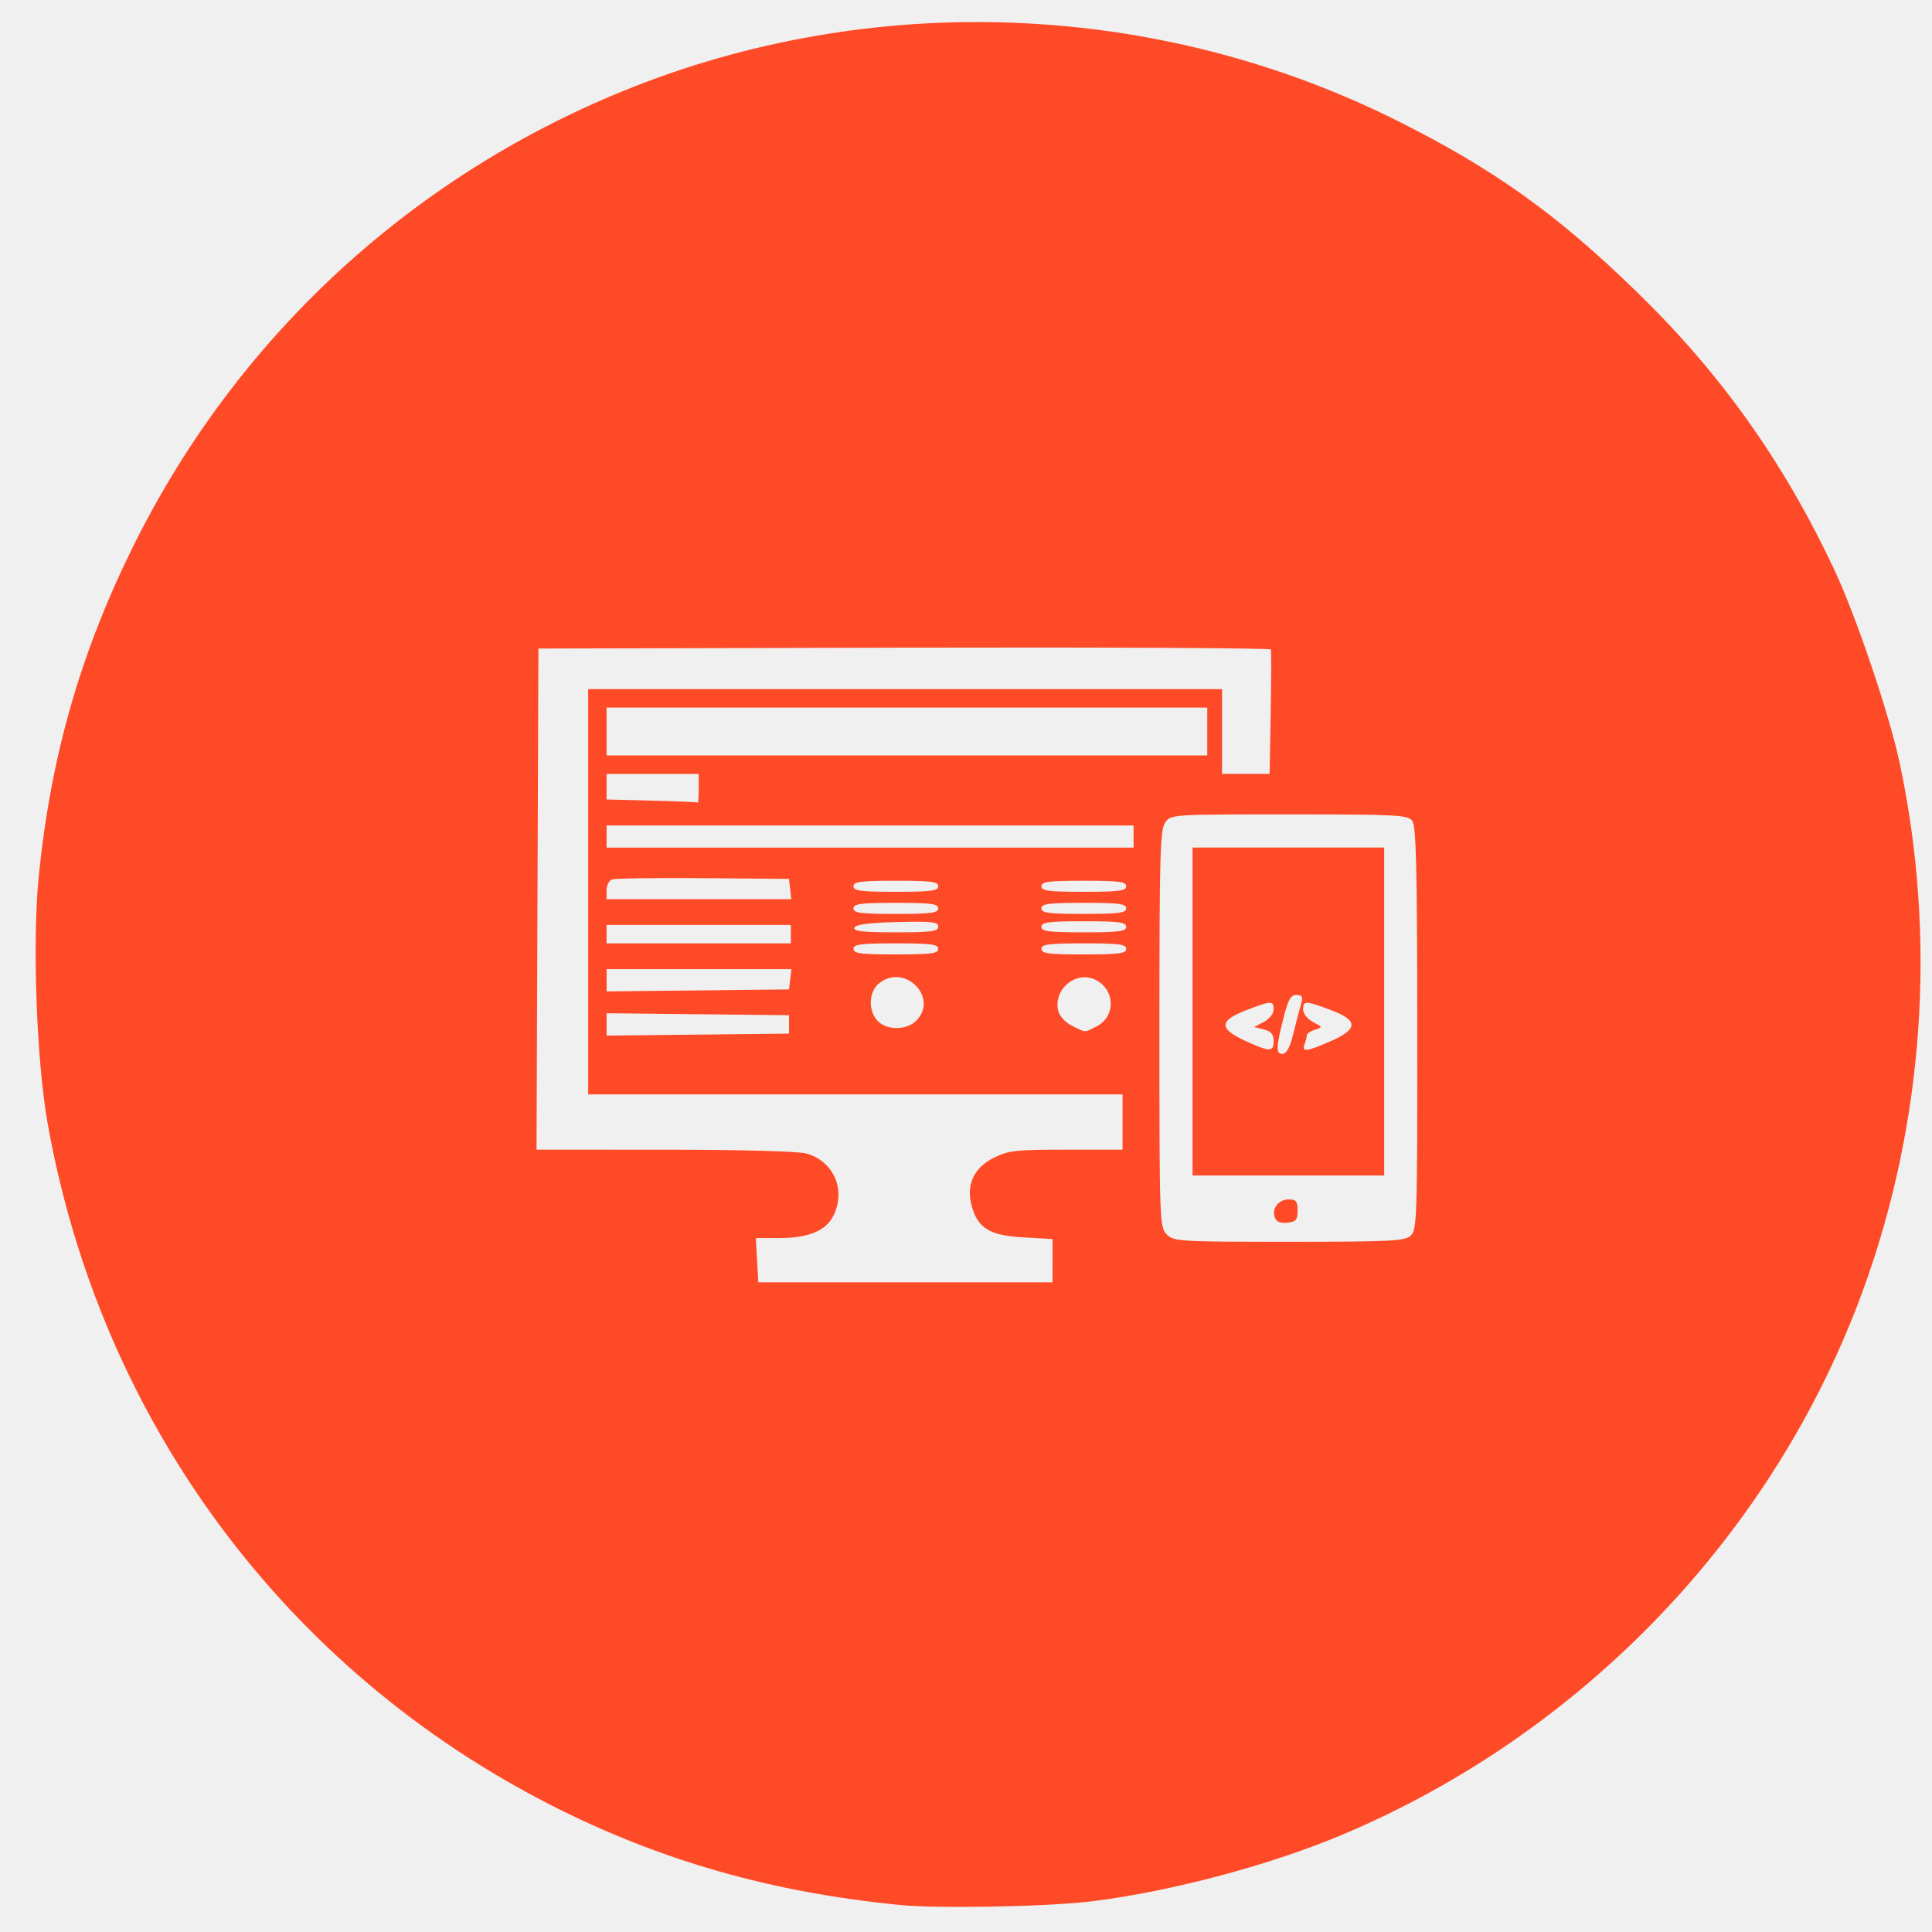
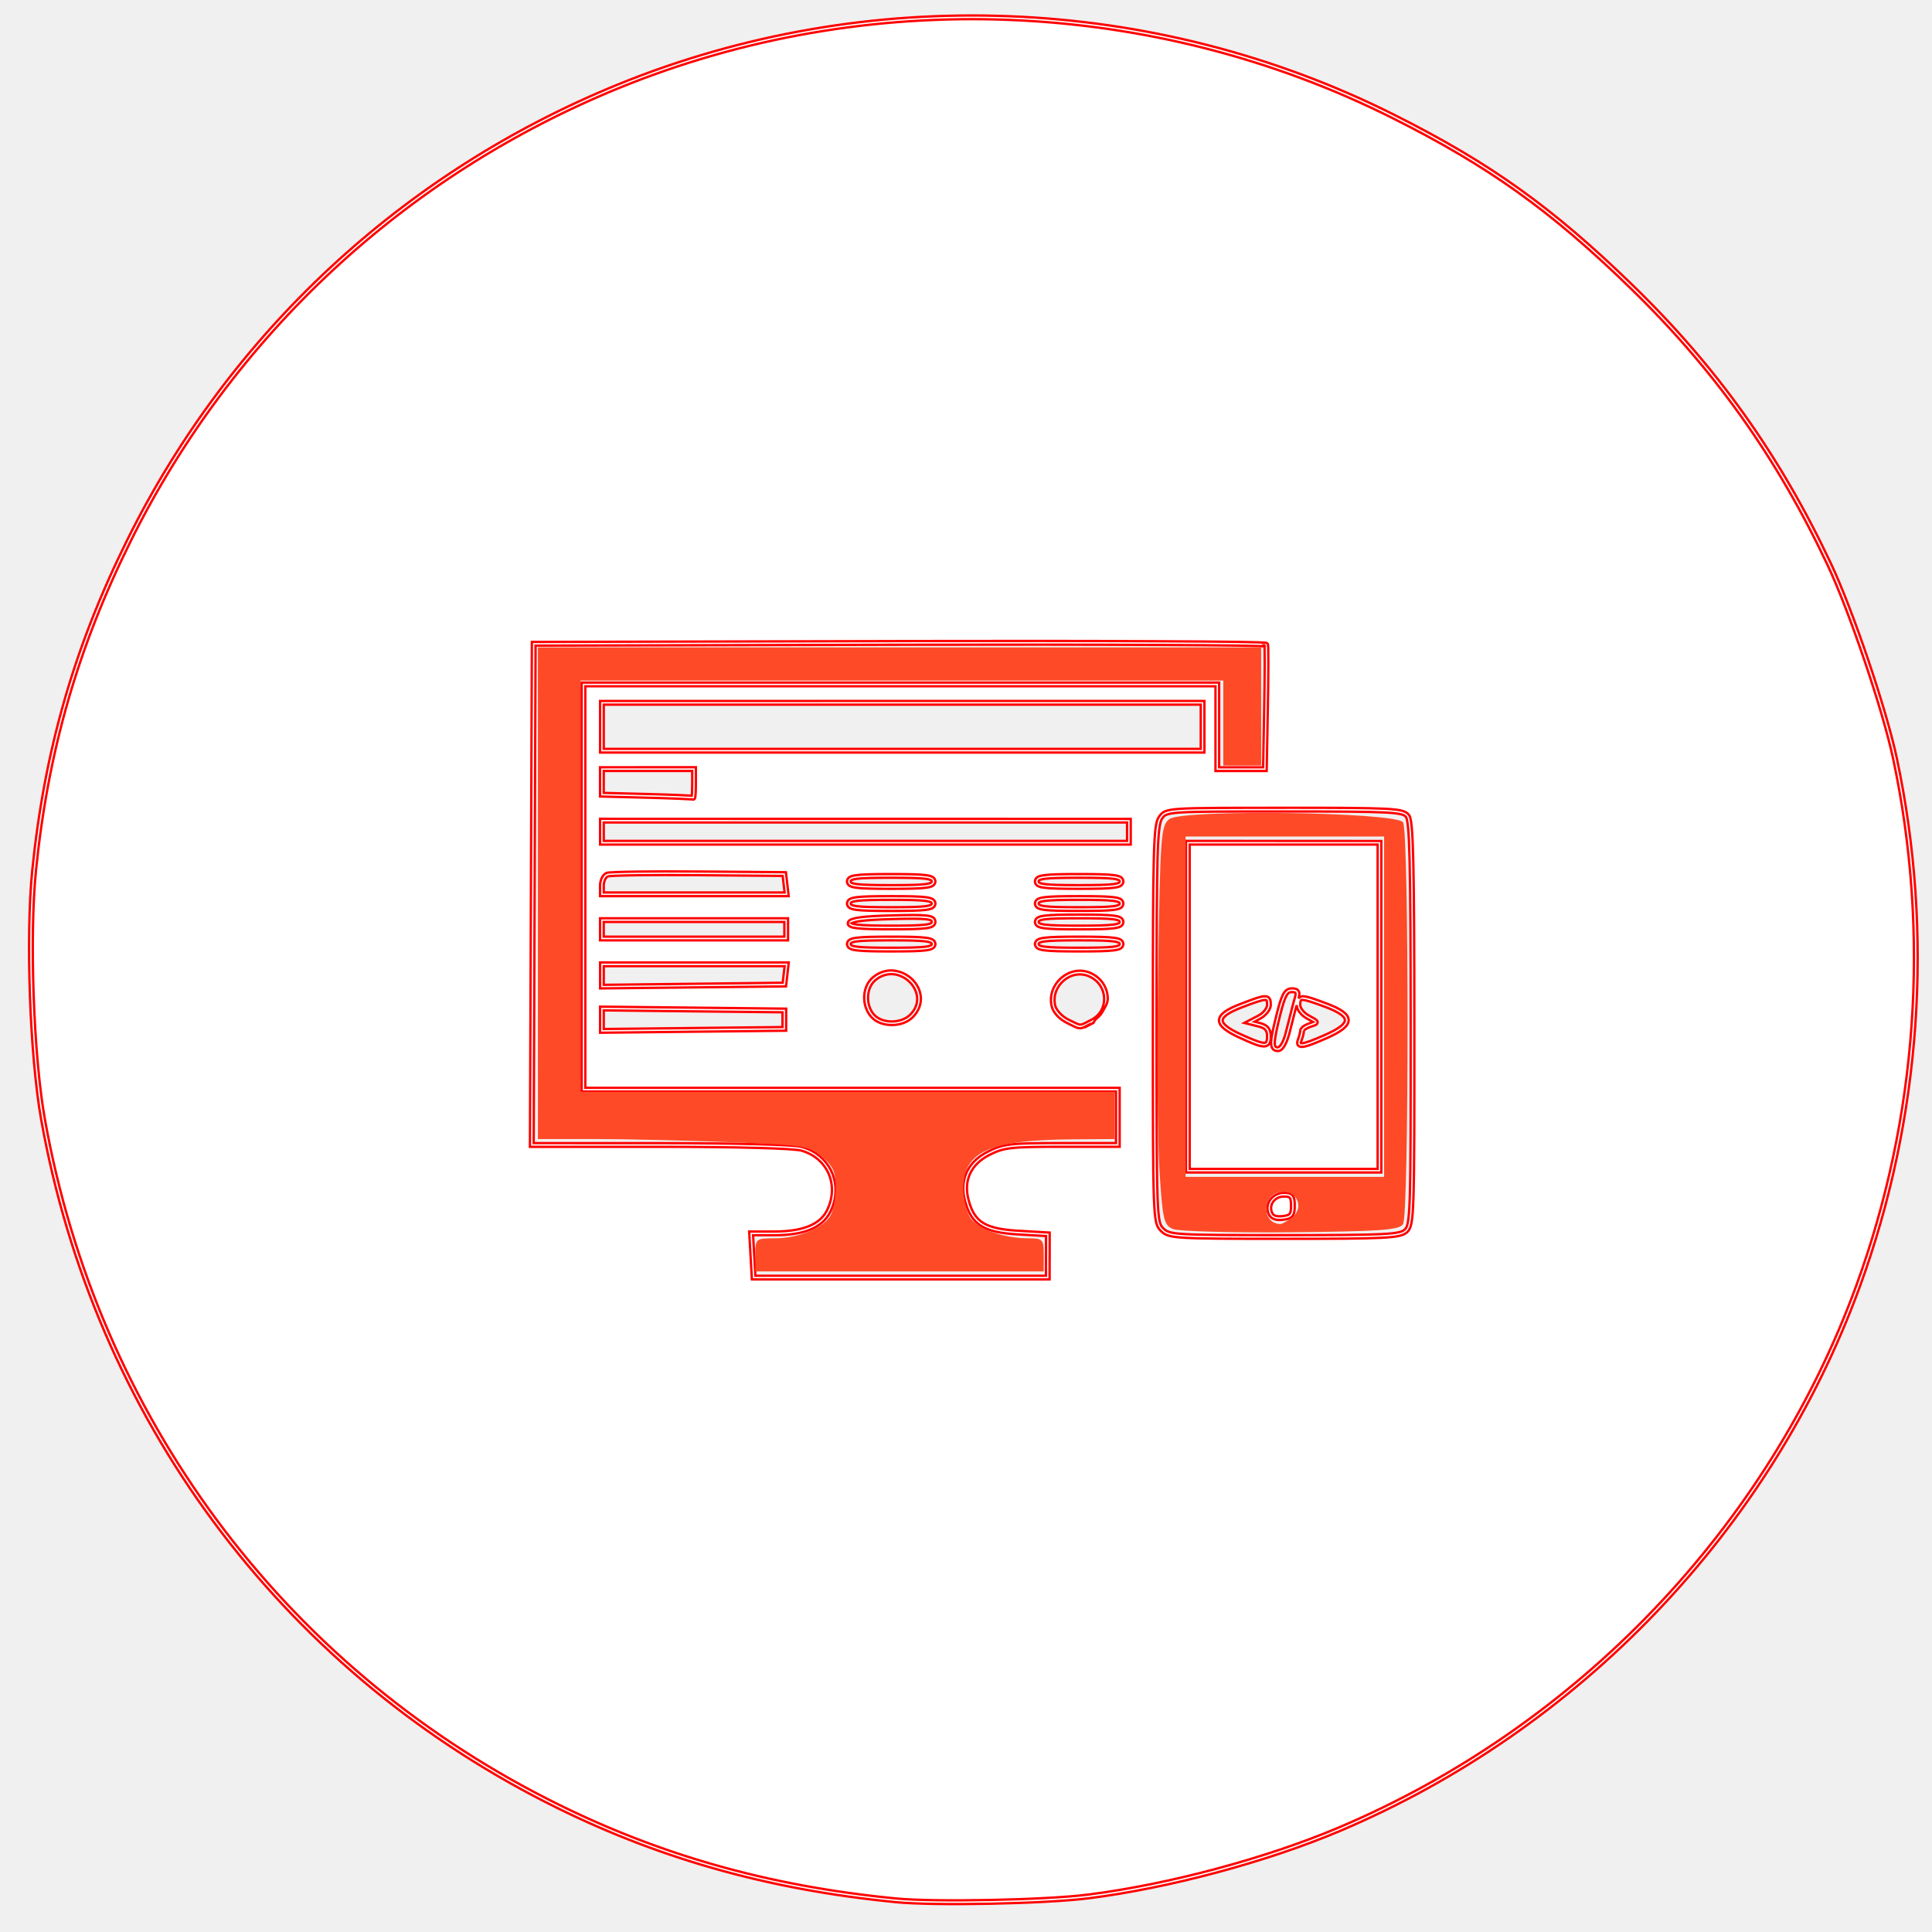
- <svg xmlns="http://www.w3.org/2000/svg" width="82" height="82" version="1.1" viewBox="0 0 82 82">
-   <path d="m38.218 80.855c-5.448-0.53-10.195-1.884-14.788-4.217-11.327-5.755-19.152-16.331-21.403-28.928-0.481-2.691-0.662-7.758-0.378-10.564 0.514-5.075 1.776-9.468 4.022-13.995 4.354-8.777 11.684-15.581 20.78-19.29 10.569-4.309 22.682-3.837 32.885 1.28 4.084 2.049 6.714 3.928 10.105 7.219 3.577 3.473 6.234 7.202 8.4 11.793 0.924 1.958 2.342 6.146 2.785 8.223 1.587 7.441 1.037 15.302-1.568 22.424-3.761 10.284-11.842 18.737-22.028 23.046-3.085 1.305-7.231 2.414-10.636 2.845-1.83 0.232-6.514 0.325-8.175 0.164zm6.455-27.348v-0.918l-1.253-0.072c-1.423-0.082-1.917-0.385-2.18-1.339-0.243-0.88 0.089-1.609 0.924-2.03 0.633-0.319 0.92-0.352 3.089-0.352h2.391v-2.346h-22.68v-17.201h26.903v3.597h2.019l0.046-2.582c0.025-1.42 0.029-2.634 7e-3 -2.697-0.021-0.063-7.025-0.098-15.563-0.078l-15.524 0.037-0.04 10.635-0.04 10.635 5.436 9.4e-4c3.225 4.7e-4 5.671 0.066 6.013 0.161 1.178 0.327 1.705 1.569 1.134 2.673-0.319 0.617-1.071 0.918-2.292 0.918l-0.983-3.2e-4 0.106 1.877h12.485v-0.918zm15.199-1.061c0.271-0.245 0.286-0.72 0.281-8.796-4e-3 -6.851-0.046-8.591-0.213-8.811-0.19-0.251-0.63-0.274-5.226-0.274-5.008 0-5.019 6.25e-4 -5.262 0.348-0.213 0.304-0.243 1.399-0.243 8.757 0 8.201 8e-3 8.417 0.313 8.722 0.299 0.299 0.521 0.313 5.188 0.313 4.317 0 4.908-0.03 5.162-0.259zm-5.762-0.768c-0.146-0.381 0.153-0.771 0.59-0.771 0.311 0 0.374 0.079 0.374 0.469 0 0.396-0.067 0.477-0.431 0.519-0.293 0.034-0.464-0.035-0.533-0.217zm-3.494-8.746v-6.959h8.133v13.917h-8.133zm4.226 1.134c0.095-0.366 0.202-0.786 0.24-0.935 0.037-0.149 0.108-0.413 0.158-0.586 0.068-0.239 0.016-0.316-0.215-0.316-0.244 0-0.355 0.2-0.558 1.01-0.313 1.244-0.317 1.492-0.025 1.492 0.138 0 0.297-0.264 0.4-0.665zm-0.785 0.12c0-0.289-0.105-0.414-0.414-0.492l-0.414-0.104 0.414-0.217c0.234-0.123 0.414-0.351 0.414-0.525 0-0.386-0.086-0.384-1.159 0.027-1.159 0.443-1.173 0.786-0.053 1.298 1.056 0.482 1.212 0.484 1.212 0.013zm2.42 6e-3c1.178-0.521 1.178-0.885-2e-3 -1.327-1.069-0.4-1.167-0.401-1.167-0.016 0 0.175 0.181 0.403 0.42 0.528 0.412 0.216 0.414 0.222 0.078 0.328-0.188 0.06-0.342 0.168-0.342 0.241 0 0.073-0.043 0.244-0.095 0.38-0.13 0.339 0.097 0.311 1.107-0.135zm-22.988-0.712v-0.391l-7.742-0.084v0.949l7.742-0.084zm13.066 0.075c0.821-0.425 0.77-1.591-0.088-1.982-0.831-0.378-1.777 0.439-1.551 1.339 0.055 0.22 0.309 0.49 0.591 0.63 0.605 0.298 0.5 0.297 1.048 0.014zm-7.67-0.232c0.979-0.978-0.492-2.463-1.573-1.588-0.44 0.356-0.475 1.14-0.071 1.586 0.376 0.415 1.23 0.416 1.644 2e-3zm-5.347-1.759 0.05-0.43h-7.841v0.944l7.742-0.084zm6.285-1.29c0-0.195-0.304-0.235-1.799-0.235-1.495 0-1.799 0.04-1.799 0.235 0 0.195 0.304 0.235 1.799 0.235 1.495 0 1.799-0.04 1.799-0.235zm7.977 0c0-0.195-0.304-0.235-1.799-0.235-1.495 0-1.799 0.04-1.799 0.235 0 0.195 0.304 0.235 1.799 0.235 1.495 0 1.799-0.04 1.799-0.235zm-14.234-0.625v-0.391h-7.821v0.782h7.821zm6.256-0.318c0-0.204-0.263-0.233-1.747-0.195-1.226 0.031-1.766 0.103-1.812 0.24-0.049 0.149 0.367 0.195 1.747 0.195 1.523 0 1.812-0.038 1.812-0.24zm7.977 0.005c0-0.195-0.304-0.235-1.799-0.235-1.495 0-1.799 0.04-1.799 0.235s0.304 0.235 1.799 0.235c1.495 0 1.799-0.04 1.799-0.235zm-7.977-0.782c0-0.195-0.304-0.235-1.799-0.235-1.495 0-1.799 0.04-1.799 0.235s0.304 0.235 1.799 0.235c1.495 0 1.799-0.04 1.799-0.235zm7.977 0c0-0.195-0.304-0.235-1.799-0.235-1.495 0-1.799 0.04-1.799 0.235s0.304 0.235 1.799 0.235c1.495 0 1.799-0.04 1.799-0.235zm-14.262-0.821-0.05-0.43-3.645-0.031c-2.005-0.017-3.747 8e-3 -3.871 0.056-0.125 0.048-0.227 0.255-0.227 0.461v0.374h7.841zm6.285-0.117c0-0.195-0.304-0.235-1.799-0.235-1.495 0-1.799 0.04-1.799 0.235s0.304 0.235 1.799 0.235c1.495 0 1.799-0.04 1.799-0.235zm7.977 0c0-0.195-0.304-0.235-1.799-0.235-1.495 0-1.799 0.04-1.799 0.235s0.304 0.235 1.799 0.235c1.495 0 1.799-0.04 1.799-0.235zm0.313-2.111v-0.469h-22.367v0.938h22.367zm-18.457-2.033v-0.625h-3.91v1.085l1.916 0.049c1.054 0.027 1.934 0.064 1.955 0.083 0.021 0.019 0.039-0.248 0.039-0.592zm21.585-2.424v-1.017h-25.495v2.033h25.495z" fill="#ff4a27" stroke-width=".156" />
+ <svg xmlns="http://www.w3.org/2000/svg" id="svg6" viewBox="0 0 82 82" version="1.1" height="82" width="82">
+   <defs id="defs10" />
+   <g transform="translate(-0.2006324,-0.2006324)" style="opacity:1;fill:#ffffff;stroke:#ff0000;stroke-width:0.1;stroke-miterlimit:4;stroke-dasharray:none" id="g14">
+     <path id="path16" d="M 38.218,80.855 C 32.77,80.325 28.023,78.971 23.43,76.638 12.103,70.883 4.278,60.307 2.027,47.71 1.546,45.019 1.365,39.952 1.649,37.146 c 0.514,-5.075 1.776,-9.468 4.022,-13.995 4.354,-8.777 11.684,-15.581 20.78,-19.29 10.569,-4.309 22.682,-3.837 32.885,1.28 4.084,2.049 6.714,3.928 10.105,7.219 3.577,3.473 6.234,7.202 8.4,11.793 0.924,1.958 2.342,6.146 2.785,8.223 1.587,7.441 1.037,15.302 -1.568,22.424 -3.761,10.284 -11.842,18.737 -22.028,23.046 -3.085,1.305 -7.231,2.414 -10.636,2.845 -1.83,0.232 -6.514,0.325 -8.175,0.164 z m 6.455,-27.348 v -0.918 l -1.253,-0.072 c -1.423,-0.082 -1.917,-0.385 -2.18,-1.339 -0.243,-0.88 0.089,-1.609 0.924,-2.03 0.633,-0.319 0.92,-0.352 3.089,-0.352 h 2.391 v -2.346 h -22.68 v -17.201 h 26.903 v 3.597 h 2.019 l 0.046,-2.582 c 0.025,-1.42 0.029,-2.634 0.007,-2.697 -0.021,-0.063 -7.025,-0.098 -15.563,-0.078 l -15.524,0.037 -0.04,10.635 -0.04,10.635 5.436,9.4e-4 c 3.225,4.7e-4 5.671,0.066 6.013,0.161 1.178,0.327 1.705,1.569 1.134,2.673 -0.319,0.617 -1.071,0.918 -2.292,0.918 l -0.983,-3.2e-4 0.106,1.877 h 12.485 v -0.918 z m 15.199,-1.061 c 0.271,-0.245 0.286,-0.72 0.281,-8.796 -0.004,-6.851 -0.046,-8.591 -0.213,-8.811 -0.19,-0.251 -0.63,-0.274 -5.226,-0.274 -5.008,0 -5.019,6.25e-4 -5.262,0.348 -0.213,0.304 -0.243,1.399 -0.243,8.757 0,8.201 0.008,8.417 0.313,8.722 0.299,0.299 0.521,0.313 5.188,0.313 4.317,0 4.908,-0.03 5.162,-0.259 z m -5.762,-0.768 c -0.146,-0.381 0.153,-0.771 0.59,-0.771 0.311,0 0.374,0.079 0.374,0.469 0,0.396 -0.067,0.477 -0.431,0.519 -0.293,0.034 -0.464,-0.035 -0.533,-0.217 z m -3.494,-8.746 v -6.959 h 8.133 v 13.917 h -8.133 z m 4.226,1.134 c 0.095,-0.366 0.202,-0.786 0.24,-0.935 0.037,-0.149 0.108,-0.413 0.158,-0.586 0.068,-0.239 0.016,-0.316 -0.215,-0.316 -0.244,0 -0.355,0.2 -0.558,1.01 -0.313,1.244 -0.317,1.492 -0.025,1.492 0.138,0 0.297,-0.264 0.4,-0.665 z m -0.785,0.12 c 0,-0.289 -0.105,-0.414 -0.414,-0.492 l -0.414,-0.104 0.414,-0.217 c 0.234,-0.123 0.414,-0.351 0.414,-0.525 0,-0.386 -0.086,-0.384 -1.159,0.027 -1.159,0.443 -1.173,0.786 -0.053,1.298 1.056,0.482 1.212,0.484 1.212,0.013 z m 2.42,0.006 c 1.178,-0.521 1.178,-0.885 -0.002,-1.327 -1.069,-0.4 -1.167,-0.401 -1.167,-0.016 0,0.175 0.181,0.403 0.42,0.528 0.412,0.216 0.414,0.222 0.078,0.328 -0.188,0.06 -0.342,0.168 -0.342,0.241 0,0.073 -0.043,0.244 -0.095,0.38 -0.13,0.339 0.097,0.311 1.107,-0.135 z m -22.988,-0.712 v -0.391 l -7.742,-0.084 V 43.954 l 7.742,-0.084 z m 13.066,0.075 c 0.821,-0.425 0.77,-1.591 -0.088,-1.982 -0.831,-0.378 -1.777,0.439 -1.551,1.339 0.055,0.22 0.309,0.49 0.591,0.63 0.605,0.298 0.5,0.297 1.048,0.014 z m -7.67,-0.232 c 0.979,-0.978 -0.492,-2.463 -1.573,-1.588 -0.44,0.356 -0.475,1.14 -0.071,1.586 0.376,0.415 1.23,0.416 1.644,0.002 z m -5.347,-1.759 0.05,-0.43 h -7.841 v 0.944 l 7.742,-0.084 z m 6.285,-1.29 c 0,-0.195 -0.304,-0.235 -1.799,-0.235 -1.495,0 -1.799,0.04 -1.799,0.235 0,0.195 0.304,0.235 1.799,0.235 1.495,0 1.799,-0.04 1.799,-0.235 z m 7.977,0 c 0,-0.195 -0.304,-0.235 -1.799,-0.235 -1.495,0 -1.799,0.04 -1.799,0.235 0,0.195 0.304,0.235 1.799,0.235 1.495,0 1.799,-0.04 1.799,-0.235 z m -14.234,-0.625 v -0.391 h -7.821 v 0.782 h 7.821 z m 6.256,-0.318 c 0,-0.204 -0.263,-0.233 -1.747,-0.195 -1.226,0.031 -1.766,0.103 -1.812,0.24 -0.049,0.149 0.367,0.195 1.747,0.195 1.523,0 1.812,-0.038 1.812,-0.24 z m 7.977,0.005 c 0,-0.195 -0.304,-0.235 -1.799,-0.235 -1.495,0 -1.799,0.04 -1.799,0.235 0,0.195 0.304,0.235 1.799,0.235 1.495,0 1.799,-0.04 1.799,-0.235 z m -7.977,-0.782 c 0,-0.195 -0.304,-0.235 -1.799,-0.235 -1.495,0 -1.799,0.04 -1.799,0.235 0,0.195 0.304,0.235 1.799,0.235 1.495,0 1.799,-0.04 1.799,-0.235 z m 7.977,0 c 0,-0.195 -0.304,-0.235 -1.799,-0.235 -1.495,0 -1.799,0.04 -1.799,0.235 0,0.195 0.304,0.235 1.799,0.235 1.495,0 1.799,-0.04 1.799,-0.235 z m -14.262,-0.821 -0.05,-0.43 -3.645,-0.031 c -2.005,-0.017 -3.747,0.008 -3.871,0.056 -0.125,0.048 -0.227,0.255 -0.227,0.461 v 0.374 h 7.841 z m 6.285,-0.117 c 0,-0.195 -0.304,-0.235 -1.799,-0.235 -1.495,0 -1.799,0.04 -1.799,0.235 0,0.195 0.304,0.235 1.799,0.235 1.495,0 1.799,-0.04 1.799,-0.235 z m 7.977,0 c 0,-0.195 -0.304,-0.235 -1.799,-0.235 -1.495,0 -1.799,0.04 -1.799,0.235 0,0.195 0.304,0.235 1.799,0.235 1.495,0 1.799,-0.04 1.799,-0.235 z m 0.313,-2.111 v -0.469 h -22.367 v 0.938 h 22.367 z m -18.457,-2.033 V 32.846 h -3.91 v 1.085 l 1.916,0.049 c 1.054,0.027 1.934,0.064 1.955,0.083 0.021,0.019 0.039,-0.248 0.039,-0.592 z m 21.585,-2.424 v -1.017 h -25.495 v 2.033 h 25.495 z" style="color:#000000;font-style:normal;font-variant:normal;font-weight:normal;font-stretch:normal;font-size:medium;line-height:normal;font-family:sans-serif;font-variant-ligatures:normal;font-variant-position:normal;font-variant-caps:normal;font-variant-numeric:normal;font-variant-alternates:normal;font-variant-east-asian:normal;font-feature-settings:normal;font-variation-settings:normal;text-indent:0;text-align:start;text-decoration:none;text-decoration-line:none;text-decoration-style:solid;text-decoration-color:#000000;letter-spacing:normal;word-spacing:normal;text-transform:none;writing-mode:lr-tb;direction:ltr;text-orientation:mixed;dominant-baseline:auto;baseline-shift:baseline;text-anchor:start;white-space:normal;shape-padding:0;shape-margin:0;inline-size:0;clip-rule:nonzero;display:inline;overflow:visible;visibility:visible;isolation:auto;mix-blend-mode:normal;color-interpolation:sRGB;color-interpolation-filters:linearRGB;solid-color:#000000;solid-opacity:1;vector-effect:none;fill:#ffffff;fill-opacity:1;fill-rule:nonzero;stroke:#ff0000;stroke-width:0.1;stroke-linecap:butt;stroke-linejoin:miter;stroke-miterlimit:4;stroke-dasharray:none;stroke-dashoffset:0;stroke-opacity:1;color-rendering:auto;image-rendering:auto;shape-rendering:auto;text-rendering:auto;enable-background:accumulate;stop-color:#000000;stop-opacity:1" />
+     <path id="path18" d="M 43.033,0.889 C 37.398,0.669 31.717,1.63 26.422,3.789 17.309,7.505 9.964,14.321 5.602,23.115 3.352,27.65 2.085,32.055 1.57,37.139 1.285,39.958 1.466,45.02 1.949,47.725 4.204,60.345 12.046,70.941 23.395,76.707 c 4.595,2.335 9.348,3.69 14.795,4.223 l 0.004,0.002 0.018,0.002 c 1.678,0.163 6.349,0.069 8.193,-0.164 3.413,-0.432 7.562,-1.543 10.656,-2.852 C 67.267,73.6 75.362,65.133 79.131,54.828 81.741,47.692 82.293,39.817 80.703,32.361 80.258,30.272 78.841,26.088 77.912,24.119 75.742,19.521 73.08,15.783 69.496,12.305 66.101,9.009 63.46,7.121 59.371,5.07 54.259,2.506 48.669,1.108 43.033,0.889 Z m -0.006,0.156 c 5.614,0.219 11.182,1.612 16.273,4.166 4.079,2.046 6.699,3.917 10.086,7.205 3.571,3.466 6.22,7.188 8.383,11.771 0.918,1.947 2.339,6.141 2.779,8.205 1.584,7.426 1.035,15.273 -1.564,22.381 C 75.231,65.036 67.166,73.475 57,77.775 c -3.077,1.301 -7.219,2.408 -10.615,2.838 -1.816,0.23 -6.511,0.324 -8.156,0.164 -3.94e-4,-3.9e-5 -0.002,3.8e-5 -0.002,0 h -0.002 C 32.785,80.248 28.049,78.898 23.465,76.568 12.159,70.824 4.35,60.269 2.104,47.695 1.625,45.017 1.444,39.948 1.727,37.154 2.239,32.087 3.498,27.705 5.74,23.186 10.086,14.426 17.402,7.636 26.48,3.934 31.754,1.783 37.414,0.826 43.027,1.045 Z M 38.377,27.41 22.775,27.447 22.734,38.16 22.693,48.875 h 5.516 c 1.612,2.35e-4 3.03,0.017 4.086,0.045 0.528,0.014 0.967,0.031 1.293,0.051 0.326,0.019 0.549,0.045 0.613,0.062 1.135,0.315 1.637,1.497 1.086,2.562 -0.15,0.291 -0.401,0.505 -0.768,0.652 -0.367,0.147 -0.851,0.223 -1.455,0.223 h -1.066 l 0.115,2.033 H 44.75 v -0.945 h 0.002 v -0.051 -0.992 L 43.424,52.438 c -0.706,-0.041 -1.173,-0.137 -1.488,-0.33 -0.315,-0.193 -0.49,-0.485 -0.619,-0.951 -0.118,-0.426 -0.096,-0.806 0.053,-1.133 0.149,-0.327 0.425,-0.602 0.83,-0.807 0.313,-0.158 0.529,-0.24 0.943,-0.287 0.415,-0.047 1.027,-0.057 2.111,-0.057 h 2.469 V 46.371 H 25.043 V 29.328 h 26.746 v 3.596 h 2.174 l 0.049,-2.658 c 0.013,-0.71 0.02,-1.37 0.021,-1.859 6.45e-4,-0.245 -0.002,-0.448 -0.004,-0.594 -0.001,-0.073 -0.002,-0.13 -0.004,-0.174 -0.001,-0.022 -0.003,-0.04 -0.004,-0.055 -0.001,-0.015 -1.36e-4,-0.021 -0.008,-0.043 -8.4e-5,-2.48e-4 -0.023,-0.035 -0.023,-0.035 -2.96e-4,-2.46e-4 -0.013,-0.01 -0.018,-0.012 -0.009,-0.004 -0.015,-0.005 -0.02,-0.006 -0.009,-0.003 -0.017,-0.005 -0.025,-0.006 -0.017,-0.002 -0.038,-0.004 -0.066,-0.006 -0.056,-0.004 -0.139,-0.008 -0.244,-0.012 -0.211,-0.007 -0.519,-0.014 -0.916,-0.02 -0.793,-0.012 -1.937,-0.02 -3.348,-0.027 -2.821,-0.014 -6.707,-0.018 -10.977,-0.008 z m 0,0.156 c 4.269,-0.01 8.154,-0.006 10.975,0.008 1.41,0.007 2.555,0.015 3.348,0.027 0.396,0.006 0.705,0.013 0.914,0.02 0.105,0.004 0.184,0.008 0.236,0.012 0.009,6.02e-4 0.012,0.001 0.02,0.002 2.33e-4,0.004 -2.25e-4,0.007 0,0.012 0.002,0.041 0.003,0.098 0.004,0.17 0.002,0.144 0.004,0.346 0.004,0.59 -0.001,0.488 -0.009,1.146 -0.021,1.855 l -0.045,2.506 H 51.945 V 29.172 H 24.887 v 17.355 h 22.68 v 2.189 h -2.312 c -1.085,0 -1.699,0.008 -2.129,0.057 -0.43,0.049 -0.676,0.143 -0.996,0.305 -0.43,0.217 -0.737,0.518 -0.902,0.881 -0.165,0.363 -0.188,0.786 -0.062,1.24 0.134,0.487 0.336,0.824 0.689,1.041 0.353,0.217 0.846,0.312 1.562,0.354 l 1.18,0.068 v 0.793 h -0.002 v 0.893 H 32.262 l -0.098,-1.721 h 0.9 c 0.617,1.77e-4 1.118,-0.075 1.512,-0.232 0.394,-0.158 0.681,-0.402 0.85,-0.729 0.591,-1.143 0.038,-2.444 -1.184,-2.783 -0.106,-0.03 -0.317,-0.049 -0.646,-0.068 -0.329,-0.02 -0.768,-0.037 -1.297,-0.051 -1.058,-0.028 -2.477,-0.045 -4.09,-0.045 l -5.357,-0.002 0.039,-10.555 0.041,-10.559 z m 15.488,0.025 h 0.002 c -0.002,-0.004 2.19e-4,0.003 0,0.002 -1.95e-4,-2.76e-4 -0.002,-0.002 -0.002,-0.002 z m -28.195,2.361 v 2.189 h 25.65 v -1.096 -1.094 z m 0.156,0.156 h 25.338 v 0.938 0.939 h -25.338 z m -0.158,2.658 v 1.24 l 1.994,0.051 c 0.527,0.014 1.01,0.03 1.363,0.045 0.177,0.007 0.321,0.015 0.422,0.021 0.05,0.003 0.091,0.005 0.117,0.008 0.013,0.001 0.022,0.003 0.027,0.004 -9.85e-4,-2.78e-4 -0.001,-9.56e-4 -0.004,-0.002 6.8e-5,3.1e-5 0.004,0.002 0.006,0.002 0.008,0.002 0.023,0.006 0.023,0.006 3.31e-4,1.6e-5 0.031,-0.006 0.031,-0.006 3.29e-4,-1.2e-4 0.021,-0.011 0.021,-0.012 3.27e-4,-2.53e-4 0.013,-0.011 0.014,-0.012 3.25e-4,-3.85e-4 0.006,-0.007 0.008,-0.01 0.004,-0.006 0.006,-0.011 0.008,-0.016 0.007,-0.018 0.009,-0.032 0.012,-0.049 0.006,-0.033 0.01,-0.076 0.014,-0.131 0.007,-0.11 0.012,-0.264 0.012,-0.438 v -0.062 -0.641 z m 0.158,0.156 h 3.754 v 0.547 c 0,0.171 -0.005,0.323 -0.012,0.428 -0.002,0.035 -0.005,0.055 -0.008,0.078 -0.028,-0.003 -0.06,-0.005 -0.104,-0.008 -0.103,-0.007 -0.248,-0.014 -0.426,-0.021 -0.355,-0.015 -0.838,-0.031 -1.365,-0.045 l -1.84,-0.047 z m 28.889,1.564 c -2.504,0 -3.758,-9.81e-4 -4.424,0.043 -0.333,0.022 -0.519,0.054 -0.648,0.109 -0.129,0.056 -0.193,0.142 -0.254,0.229 -0.131,0.187 -0.182,0.542 -0.217,1.775 -0.034,1.234 -0.041,3.346 -0.041,7.025 0,4.1 0.003,6.203 0.043,7.324 0.02,0.56 0.048,0.876 0.094,1.078 0.046,0.202 0.12,0.296 0.199,0.375 0.078,0.078 0.165,0.148 0.312,0.195 0.147,0.047 0.353,0.075 0.693,0.096 0.682,0.041 1.905,0.045 4.238,0.045 2.159,0 3.384,-0.007 4.107,-0.043 0.361,-0.018 0.597,-0.043 0.764,-0.08 0.166,-0.037 0.268,-0.089 0.342,-0.156 0.077,-0.069 0.142,-0.171 0.184,-0.385 0.041,-0.214 0.067,-0.552 0.086,-1.133 0.037,-1.162 0.039,-3.298 0.037,-7.336 -0.002,-3.426 -0.013,-5.574 -0.045,-6.895 -0.016,-0.66 -0.037,-1.113 -0.064,-1.418 -0.014,-0.152 -0.029,-0.267 -0.047,-0.354 -0.018,-0.087 -0.037,-0.145 -0.072,-0.191 -0.056,-0.074 -0.143,-0.137 -0.293,-0.178 -0.15,-0.04 -0.368,-0.065 -0.725,-0.084 -0.713,-0.037 -1.971,-0.043 -4.27,-0.043 z m 0,0.156 c 2.298,0 3.556,0.006 4.26,0.043 0.352,0.018 0.566,0.044 0.695,0.078 0.129,0.035 0.17,0.07 0.209,0.121 0.006,0.008 0.025,0.052 0.041,0.129 0.016,0.077 0.031,0.187 0.045,0.336 0.027,0.298 0.049,0.75 0.064,1.408 0.032,1.317 0.043,3.465 0.045,6.891 0.002,4.038 -1.71e-4,6.176 -0.037,7.332 -0.018,0.578 -0.046,0.911 -0.084,1.107 -0.038,0.196 -0.074,0.246 -0.133,0.299 -0.053,0.048 -0.121,0.086 -0.271,0.119 -0.15,0.033 -0.381,0.058 -0.738,0.076 -0.715,0.036 -1.941,0.043 -4.1,0.043 -2.333,0 -3.558,-0.004 -4.229,-0.045 -0.335,-0.02 -0.532,-0.05 -0.656,-0.09 -0.124,-0.04 -0.176,-0.083 -0.248,-0.154 -0.073,-0.073 -0.117,-0.12 -0.158,-0.301 -0.041,-0.181 -0.07,-0.49 -0.09,-1.047 -0.04,-1.114 -0.043,-3.22 -0.043,-7.32 0,-3.679 0.009,-5.792 0.043,-7.021 0.034,-1.229 0.105,-1.572 0.188,-1.689 0.061,-0.087 0.088,-0.132 0.186,-0.174 0.097,-0.042 0.271,-0.076 0.598,-0.098 0.653,-0.043 1.91,-0.043 4.414,-0.043 z m -29.045,0.312 v 1.094 H 48.193 V 35.504 34.957 Z m 0.156,0.156 h 22.211 v 0.391 0.391 H 25.826 Z m 24.713,0.781 v 7.037 7.037 h 8.289 V 35.895 Z m 0.156,0.156 h 7.977 V 49.812 h -7.977 v -6.881 z m -20.85,1.143 c -1.003,-0.009 -1.94,-0.006 -2.643,0.004 -0.351,0.005 -0.644,0.013 -0.857,0.021 -0.107,0.004 -0.193,0.008 -0.258,0.014 -0.065,0.005 -0.1,0.005 -0.143,0.021 -0.091,0.035 -0.155,0.116 -0.201,0.211 -0.047,0.095 -0.074,0.208 -0.074,0.324 v 0.451 h 8.006 l -0.059,-0.518 -0.059,-0.498 z m 8.18,0.109 c -0.748,0 -1.196,0.009 -1.469,0.045 -0.136,0.018 -0.229,0.04 -0.299,0.082 -0.069,0.042 -0.109,0.116 -0.109,0.186 0,0.069 0.04,0.144 0.109,0.186 0.069,0.042 0.161,0.064 0.297,0.082 0.272,0.036 0.723,0.045 1.471,0.045 0.748,0 1.198,-0.009 1.471,-0.045 0.136,-0.018 0.228,-0.04 0.297,-0.082 0.069,-0.042 0.109,-0.116 0.109,-0.186 0,-0.069 -0.04,-0.144 -0.109,-0.186 -0.069,-0.042 -0.161,-0.064 -0.297,-0.082 -0.272,-0.036 -0.723,-0.045 -1.471,-0.045 z m 7.977,0 c -0.748,0 -1.196,0.009 -1.469,0.045 -0.136,0.018 -0.229,0.04 -0.299,0.082 -0.069,0.042 -0.109,0.116 -0.109,0.186 0,0.069 0.04,0.144 0.109,0.186 0.069,0.042 0.163,0.064 0.299,0.082 0.272,0.036 0.721,0.045 1.469,0.045 0.748,0 1.198,-0.009 1.471,-0.045 0.136,-0.018 0.229,-0.04 0.299,-0.082 0.069,-0.042 0.107,-0.116 0.107,-0.186 0,-0.069 -0.038,-0.144 -0.107,-0.186 -0.069,-0.042 -0.163,-0.064 -0.299,-0.082 -0.272,-0.036 -0.723,-0.045 -1.471,-0.045 z m -16.158,0.047 3.576,0.031 0.041,0.361 0.041,0.342 H 25.826 v -0.295 c 0,-0.09 0.023,-0.184 0.059,-0.256 0.035,-0.072 0.084,-0.12 0.117,-0.133 -0.012,0.004 0.036,-0.007 0.098,-0.012 0.062,-0.005 0.148,-0.009 0.254,-0.014 0.211,-0.009 0.501,-0.016 0.852,-0.021 0.701,-0.01 1.637,-0.012 2.639,-0.004 z m 8.182,0.109 c 0.747,0 1.196,0.01 1.449,0.043 0.127,0.017 0.204,0.04 0.238,0.061 0.034,0.021 0.033,0.024 0.033,0.053 0,0.028 0.001,0.032 -0.033,0.053 -0.034,0.021 -0.112,0.044 -0.238,0.061 -0.253,0.033 -0.703,0.043 -1.449,0.043 -0.747,0 -1.196,-0.01 -1.449,-0.043 -0.127,-0.017 -0.204,-0.04 -0.238,-0.061 -0.034,-0.021 -0.033,-0.024 -0.033,-0.053 0,-0.028 -0.001,-0.032 0.033,-0.053 0.034,-0.021 0.112,-0.044 0.238,-0.061 0.253,-0.033 0.703,-0.043 1.449,-0.043 z m 7.977,0 c 0.747,0 1.198,0.01 1.451,0.043 0.127,0.017 0.204,0.04 0.238,0.061 0.034,0.021 0.031,0.024 0.031,0.053 0,0.028 0.003,0.032 -0.031,0.053 -0.034,0.021 -0.112,0.044 -0.238,0.061 -0.253,0.033 -0.705,0.043 -1.451,0.043 -0.747,0 -1.196,-0.01 -1.449,-0.043 -0.127,-0.017 -0.204,-0.04 -0.238,-0.061 -0.034,-0.021 -0.033,-0.024 -0.033,-0.053 0,-0.028 -0.001,-0.032 0.033,-0.053 0.034,-0.021 0.112,-0.044 0.238,-0.061 0.253,-0.033 0.703,-0.043 1.449,-0.043 z m -7.977,0.781 c -0.748,0 -1.198,0.009 -1.471,0.045 -0.136,0.018 -0.228,0.04 -0.297,0.082 -0.069,0.042 -0.109,0.116 -0.109,0.186 0,0.069 0.04,0.146 0.109,0.188 0.069,0.042 0.161,0.064 0.297,0.082 0.272,0.036 0.723,0.045 1.471,0.045 0.748,0 1.198,-0.009 1.471,-0.045 0.136,-0.018 0.228,-0.04 0.297,-0.082 0.069,-0.042 0.109,-0.118 0.109,-0.188 0,-0.069 -0.04,-0.144 -0.109,-0.186 -0.069,-0.042 -0.161,-0.064 -0.297,-0.082 -0.272,-0.036 -0.723,-0.045 -1.471,-0.045 z m 7.977,0 c -0.748,0 -1.196,0.009 -1.469,0.045 -0.136,0.018 -0.229,0.04 -0.299,0.082 -0.069,0.042 -0.109,0.116 -0.109,0.186 0,0.069 0.04,0.146 0.109,0.188 0.069,0.042 0.163,0.064 0.299,0.082 0.272,0.036 0.721,0.045 1.469,0.045 0.748,0 1.198,-0.009 1.471,-0.045 0.136,-0.018 0.229,-0.04 0.299,-0.082 0.069,-0.042 0.107,-0.118 0.107,-0.188 0,-0.069 -0.038,-0.144 -0.107,-0.186 -0.069,-0.042 -0.163,-0.064 -0.299,-0.082 -0.272,-0.036 -0.723,-0.045 -1.471,-0.045 z m -7.977,0.156 c 0.747,0 1.196,0.012 1.449,0.045 0.127,0.017 0.204,0.04 0.238,0.061 0.034,0.021 0.033,0.022 0.033,0.051 0,0.028 0.001,0.032 -0.033,0.053 -0.034,0.021 -0.112,0.044 -0.238,0.061 -0.253,0.033 -0.703,0.043 -1.449,0.043 -0.747,0 -1.196,-0.01 -1.449,-0.043 -0.127,-0.017 -0.204,-0.04 -0.238,-0.061 -0.034,-0.021 -0.033,-0.024 -0.033,-0.053 0,-0.028 -0.001,-0.03 0.033,-0.051 0.034,-0.021 0.112,-0.044 0.238,-0.061 0.253,-0.033 0.703,-0.045 1.449,-0.045 z m 7.977,0 c 0.747,0 1.198,0.012 1.451,0.045 0.127,0.017 0.202,0.04 0.236,0.061 0.034,0.021 0.033,0.022 0.033,0.051 0,0.028 0.001,0.032 -0.033,0.053 -0.034,0.021 -0.11,0.044 -0.236,0.061 -0.253,0.033 -0.705,0.043 -1.451,0.043 -0.747,0 -1.196,-0.01 -1.449,-0.043 -0.127,-0.017 -0.204,-0.04 -0.238,-0.061 -0.034,-0.021 -0.033,-0.024 -0.033,-0.053 0,-0.028 -0.001,-0.03 0.033,-0.051 0.034,-0.021 0.112,-0.044 0.238,-0.061 0.253,-0.033 0.703,-0.045 1.449,-0.045 z m 0,0.627 c -0.748,0 -1.196,0.009 -1.469,0.045 -0.136,0.018 -0.229,0.04 -0.299,0.082 -0.069,0.042 -0.109,0.116 -0.109,0.186 0,0.069 0.04,0.144 0.109,0.186 0.069,0.042 0.163,0.064 0.299,0.082 0.272,0.036 0.721,0.045 1.469,0.045 0.748,0 1.198,-0.009 1.471,-0.045 0.136,-0.018 0.229,-0.04 0.299,-0.082 0.069,-0.042 0.107,-0.116 0.107,-0.186 0,-0.069 -0.038,-0.144 -0.107,-0.186 -0.069,-0.042 -0.163,-0.064 -0.299,-0.082 -0.272,-0.036 -0.723,-0.045 -1.471,-0.045 z m -7.926,0.033 c -0.614,0.016 -1.058,0.04 -1.357,0.08 -0.15,0.02 -0.264,0.043 -0.35,0.072 -0.085,0.03 -0.152,0.064 -0.178,0.141 -0.012,0.035 -0.009,0.082 0.012,0.117 0.021,0.035 0.053,0.056 0.088,0.072 0.07,0.033 0.164,0.051 0.303,0.066 0.278,0.031 0.727,0.043 1.418,0.043 0.762,0 1.216,-0.009 1.488,-0.045 0.136,-0.018 0.228,-0.041 0.297,-0.084 0.069,-0.043 0.105,-0.12 0.105,-0.189 0,-0.068 -0.033,-0.144 -0.1,-0.188 -0.067,-0.043 -0.156,-0.063 -0.287,-0.078 -0.262,-0.029 -0.697,-0.027 -1.439,-0.008 z m -12.408,0.123 v 0.938 h 7.979 v -0.469 -0.469 z m 20.334,0 c 0.747,0 1.198,0.01 1.451,0.043 0.127,0.017 0.202,0.04 0.236,0.061 0.034,0.021 0.033,0.024 0.033,0.053 0,0.028 0.001,0.03 -0.033,0.051 -0.034,0.021 -0.11,0.044 -0.236,0.061 -0.253,0.033 -0.705,0.045 -1.451,0.045 -0.747,0 -1.196,-0.012 -1.449,-0.045 -0.127,-0.017 -0.204,-0.04 -0.238,-0.061 -0.034,-0.021 -0.033,-0.022 -0.033,-0.051 0,-0.028 -0.001,-0.032 0.033,-0.053 0.034,-0.021 0.112,-0.044 0.238,-0.061 0.253,-0.033 0.703,-0.043 1.449,-0.043 z m -7.922,0.033 c 0.742,-0.019 1.177,-0.019 1.418,0.008 0.12,0.013 0.19,0.034 0.219,0.053 0.029,0.019 0.029,0.023 0.029,0.057 0,0.032 -3.37e-4,0.036 -0.033,0.057 -0.033,0.021 -0.108,0.044 -0.234,0.061 -0.253,0.033 -0.706,0.045 -1.467,0.045 -0.689,0 -1.137,-0.012 -1.4,-0.041 -0.132,-0.015 -0.217,-0.037 -0.254,-0.055 -0.005,-0.003 -0.003,-0.002 -0.006,-0.004 0.003,-10e-4 0.013,-0.015 0.07,-0.035 0.067,-0.023 0.172,-0.045 0.316,-0.064 0.288,-0.038 0.73,-0.065 1.342,-0.08 z m -12.256,0.123 h 7.666 v 0.312 0.312 h -7.666 z m 12.201,0.625 c -0.748,0 -1.196,0.009 -1.469,0.045 -0.136,0.018 -0.229,0.04 -0.299,0.082 -0.069,0.042 -0.109,0.116 -0.109,0.186 0,0.069 0.04,0.144 0.109,0.186 0.069,0.042 0.163,0.064 0.299,0.082 0.272,0.036 0.721,0.045 1.469,0.045 0.748,0 1.198,-0.009 1.471,-0.045 0.136,-0.018 0.228,-0.04 0.297,-0.082 0.069,-0.042 0.109,-0.116 0.109,-0.186 0,-0.069 -0.04,-0.144 -0.109,-0.186 -0.069,-0.042 -0.161,-0.064 -0.297,-0.082 -0.272,-0.036 -0.723,-0.045 -1.471,-0.045 z m 7.977,0 c -0.748,0 -1.196,0.009 -1.469,0.045 -0.136,0.018 -0.229,0.04 -0.299,0.082 -0.069,0.042 -0.109,0.116 -0.109,0.186 0,0.069 0.04,0.144 0.109,0.186 0.069,0.042 0.163,0.064 0.299,0.082 0.272,0.036 0.721,0.045 1.469,0.045 0.748,0 1.198,-0.009 1.471,-0.045 0.136,-0.018 0.229,-0.04 0.299,-0.082 0.069,-0.042 0.107,-0.116 0.107,-0.186 0,-0.069 -0.038,-0.144 -0.107,-0.186 -0.069,-0.042 -0.163,-0.064 -0.299,-0.082 -0.272,-0.036 -0.723,-0.045 -1.471,-0.045 z m -7.977,0.156 c 0.747,0 1.196,0.01 1.449,0.043 0.127,0.017 0.204,0.042 0.238,0.062 0.034,0.021 0.033,0.022 0.033,0.051 0,0.028 0.001,0.032 -0.033,0.053 -0.034,0.021 -0.112,0.044 -0.238,0.061 -0.253,0.033 -0.703,0.043 -1.449,0.043 -0.747,0 -1.196,-0.01 -1.449,-0.043 -0.127,-0.017 -0.204,-0.04 -0.238,-0.061 -0.034,-0.021 -0.033,-0.024 -0.033,-0.053 0,-0.028 -0.001,-0.03 0.033,-0.051 0.034,-0.021 0.112,-0.046 0.238,-0.062 0.253,-0.033 0.703,-0.043 1.449,-0.043 z m 7.977,0 c 0.747,0 1.198,0.01 1.451,0.043 0.127,0.017 0.204,0.042 0.238,0.062 0.034,0.021 0.031,0.022 0.031,0.051 0,0.028 0.003,0.032 -0.031,0.053 -0.034,0.021 -0.112,0.044 -0.238,0.061 -0.253,0.033 -0.705,0.043 -1.451,0.043 -0.747,0 -1.196,-0.01 -1.449,-0.043 -0.127,-0.017 -0.204,-0.04 -0.238,-0.061 -0.034,-0.021 -0.031,-0.024 -0.031,-0.053 0,-0.028 -0.003,-0.03 0.031,-0.051 0.034,-0.021 0.112,-0.046 0.238,-0.062 0.253,-0.033 0.703,-0.043 1.449,-0.043 z m -20.332,0.938 v 1.102 l 7.891,-0.086 0.057,-0.498 0.059,-0.518 z m 0.156,0.158 h 7.676 l -0.041,0.342 -0.041,0.361 L 25.826,42 Z m 12.332,0.188 c -0.294,-0.033 -0.609,0.042 -0.895,0.273 -0.482,0.39 -0.516,1.218 -0.08,1.699 0.208,0.229 0.536,0.337 0.865,0.338 0.33,4.02e-4 0.666,-0.106 0.893,-0.332 0.259,-0.259 0.36,-0.561 0.342,-0.846 -0.019,-0.285 -0.154,-0.55 -0.355,-0.754 C 38.726,41.575 38.452,41.433 38.158,41.4 Z M 46.5,41.502 c -0.89,-0.405 -1.899,0.467 -1.658,1.428 0.065,0.26 0.331,0.533 0.633,0.682 0.301,0.148 0.428,0.23 0.578,0.232 0.09,0.001 0.217,-0.077 0.324,-0.131 l -0.02,0.033 0.234,-0.121 c 0.016,-0.008 0.008,-0.03 0.023,-0.039 l 0.008,0.008 0.133,-0.23 -0.018,0.008 c 0.253,-0.237 0.495,-0.502 0.48,-0.824 C 47.2,42.126 46.955,41.709 46.5,41.502 Z m -8.354,0.051 c 0.255,0.03 0.491,0.156 0.67,0.336 0.178,0.18 0.295,0.415 0.311,0.656 0.016,0.242 -0.066,0.492 -0.297,0.723 -0.188,0.188 -0.486,0.287 -0.781,0.287 -0.295,-3.61e-4 -0.58,-0.101 -0.748,-0.287 -0.371,-0.41 -0.335,-1.151 0.062,-1.473 0.255,-0.207 0.528,-0.272 0.783,-0.242 z m 8.289,0.092 c 0.403,0.183 0.613,0.544 0.629,0.91 0.016,0.366 -0.161,0.731 -0.545,0.93 -0.276,0.143 -0.379,0.204 -0.465,0.203 -0.086,-0.001 -0.208,-0.067 -0.512,-0.217 -0.264,-0.13 -0.505,-0.398 -0.551,-0.578 -0.211,-0.839 0.672,-1.6 1.443,-1.248 z m 8.59,0.506 c -0.072,0 -0.141,0.016 -0.203,0.057 -0.062,0.041 -0.113,0.101 -0.158,0.184 -0.091,0.165 -0.169,0.422 -0.271,0.828 -0.157,0.623 -0.238,0.995 -0.242,1.23 -0.002,0.118 0.016,0.208 0.07,0.273 0.055,0.066 0.139,0.086 0.223,0.086 0.119,0 0.204,-0.095 0.279,-0.221 0.072,-0.119 0.136,-0.285 0.188,-0.477 l 0.002,-0.002 0.008,-0.023 c 0.095,-0.366 0.201,-0.788 0.238,-0.938 0.018,-0.072 0.05,-0.183 0.078,-0.287 0.004,0.11 0.051,0.219 0.131,0.318 0.082,0.104 0.195,0.198 0.324,0.266 0.103,0.054 0.18,0.095 0.229,0.125 0.006,0.003 0.007,0.005 0.012,0.008 -0.035,0.014 -0.079,0.031 -0.148,0.053 -0.101,0.032 -0.193,0.075 -0.264,0.125 -0.035,0.025 -0.064,0.051 -0.088,0.08 -0.024,0.029 -0.045,0.066 -0.045,0.111 0,0.043 -0.04,0.223 -0.09,0.352 -0.035,0.092 -0.06,0.17 -0.021,0.248 0.019,0.039 0.059,0.067 0.1,0.078 0.04,0.012 0.083,0.012 0.131,0.006 0.189,-0.023 0.496,-0.144 0.992,-0.363 8.61e-4,-3.8e-4 0.001,3.81e-4 0.002,0 l 0.01,-0.004 c 0.298,-0.132 0.524,-0.254 0.68,-0.375 0.156,-0.121 0.25,-0.249 0.25,-0.391 -2.01e-4,-0.142 -0.097,-0.266 -0.254,-0.377 -0.157,-0.111 -0.383,-0.219 -0.682,-0.33 -0.535,-0.2 -0.822,-0.304 -1.012,-0.307 -0.076,-0.001 -0.133,0.042 -0.178,0.09 8.17e-4,-0.003 0.001,-0.007 0.002,-0.01 0.036,-0.127 0.051,-0.229 -0.006,-0.312 -0.028,-0.042 -0.073,-0.07 -0.121,-0.084 -0.048,-0.014 -0.102,-0.018 -0.164,-0.018 z m 0,0.156 c 0.053,0 0.095,0.004 0.119,0.012 0.025,0.007 0.03,0.014 0.035,0.021 0.01,0.014 0.018,0.069 -0.014,0.182 -0.05,0.175 -0.121,0.439 -0.158,0.59 -0.036,0.144 -0.142,0.551 -0.234,0.91 l -0.006,0.023 c -0.05,0.195 -0.114,0.357 -0.178,0.463 -0.064,0.106 -0.128,0.145 -0.146,0.145 -0.062,0 -0.087,-0.011 -0.104,-0.031 -0.017,-0.02 -0.035,-0.07 -0.033,-0.17 0.003,-0.2 0.08,-0.575 0.236,-1.195 0.101,-0.403 0.182,-0.652 0.258,-0.789 0.038,-0.069 0.074,-0.107 0.107,-0.129 0.034,-0.022 0.067,-0.031 0.117,-0.031 z m -1.146,0.178 c -0.188,0.004 -0.47,0.113 -1.008,0.318 -0.293,0.112 -0.516,0.217 -0.672,0.326 -0.156,0.109 -0.254,0.228 -0.26,0.367 -0.006,0.139 0.083,0.263 0.23,0.381 0.147,0.118 0.36,0.238 0.643,0.367 0.529,0.242 0.828,0.369 1.035,0.371 0.103,0.001 0.195,-0.048 0.238,-0.129 0.043,-0.081 0.051,-0.179 0.051,-0.301 0,-0.154 -0.029,-0.279 -0.109,-0.375 -0.08,-0.096 -0.203,-0.153 -0.365,-0.193 l -0.213,-0.053 0.23,-0.123 c 0.127,-0.067 0.239,-0.16 0.32,-0.264 0.082,-0.103 0.137,-0.216 0.137,-0.33 0,-0.099 -0.002,-0.18 -0.039,-0.252 -0.019,-0.036 -0.051,-0.069 -0.09,-0.088 -0.039,-0.019 -0.082,-0.025 -0.129,-0.023 z m 0.004,0.156 c 0.031,-7.1e-4 0.048,0.005 0.057,0.01 0.009,0.004 0.014,0.006 0.02,0.018 0.012,0.023 0.021,0.086 0.021,0.18 0,0.06 -0.037,0.149 -0.104,0.234 -0.067,0.085 -0.163,0.167 -0.27,0.223 l -0.596,0.311 0.613,0.154 c 0.147,0.037 0.232,0.082 0.281,0.141 0.049,0.059 0.074,0.14 0.074,0.275 0,0.113 -0.014,0.193 -0.033,0.229 -0.019,0.036 -0.03,0.046 -0.098,0.045 -0.135,-0.001 -0.444,-0.117 -0.971,-0.357 -0.277,-0.126 -0.482,-0.242 -0.611,-0.346 -0.129,-0.104 -0.175,-0.188 -0.172,-0.254 0.003,-0.066 0.056,-0.148 0.193,-0.244 0.137,-0.096 0.35,-0.199 0.637,-0.309 0.536,-0.205 0.834,-0.306 0.957,-0.309 z m 1.607,0 c 0.126,0.002 0.425,0.097 0.959,0.297 0.292,0.109 0.507,0.215 0.645,0.312 0.138,0.097 0.189,0.179 0.189,0.248 9.9e-5,0.069 -0.053,0.16 -0.191,0.268 -0.136,0.105 -0.351,0.223 -0.635,0.35 -6.7e-4,2.99e-4 -0.001,-2.98e-4 -0.002,0 l -0.01,0.006 c -0.503,0.223 -0.817,0.338 -0.959,0.355 -0.036,0.004 -0.059,0.003 -0.068,0 0,0 -0.002,0 -0.002,0 9.99e-4,0.002 -0.003,-0.043 0.027,-0.121 0.055,-0.143 0.1,-0.305 0.1,-0.408 0,0.009 -0.001,0.002 0.01,-0.012 0.011,-0.013 0.032,-0.032 0.059,-0.051 0.054,-0.038 0.132,-0.078 0.219,-0.105 0.084,-0.027 0.148,-0.047 0.197,-0.07 0.025,-0.011 0.045,-0.021 0.066,-0.043 0.021,-0.022 0.038,-0.065 0.029,-0.102 -0.009,-0.036 -0.029,-0.058 -0.049,-0.076 -0.02,-0.018 -0.044,-0.033 -0.072,-0.051 -0.057,-0.035 -0.133,-0.077 -0.236,-0.131 -0.109,-0.057 -0.208,-0.139 -0.275,-0.225 -0.068,-0.085 -0.104,-0.172 -0.104,-0.232 0,-0.093 0.011,-0.156 0.023,-0.18 0.013,-0.023 0.017,-0.03 0.08,-0.029 z m -29.82,0.285 v 1.107 l 7.898,-0.086 v -0.469 -0.467 z m 0.156,0.158 7.586,0.082 v 0.312 0.314 L 25.826,43.875 Z m 28.875,7.744 c -0.484,0 -0.829,0.446 -0.664,0.877 0.041,0.107 0.121,0.191 0.227,0.234 0.106,0.043 0.234,0.051 0.389,0.033 0.187,-0.021 0.318,-0.053 0.402,-0.154 0.084,-0.101 0.098,-0.241 0.098,-0.443 0,-0.199 -0.009,-0.333 -0.086,-0.43 -0.039,-0.048 -0.095,-0.079 -0.156,-0.096 -0.061,-0.017 -0.128,-0.021 -0.209,-0.021 z m 0,0.156 c 0.075,0 0.13,0.005 0.168,0.016 0.038,0.01 0.058,0.023 0.074,0.043 0.032,0.04 0.053,0.141 0.053,0.332 0,0.193 -0.02,0.295 -0.061,0.344 -0.041,0.049 -0.124,0.077 -0.301,0.098 -0.139,0.016 -0.243,0.007 -0.312,-0.021 -0.07,-0.028 -0.11,-0.071 -0.139,-0.145 -0.127,-0.33 0.127,-0.666 0.518,-0.666 z" style="color:#000000;font-style:normal;font-variant:normal;font-weight:normal;font-stretch:normal;font-size:medium;line-height:normal;font-family:sans-serif;font-variant-ligatures:normal;font-variant-position:normal;font-variant-caps:normal;font-variant-numeric:normal;font-variant-alternates:normal;font-variant-east-asian:normal;font-feature-settings:normal;font-variation-settings:normal;text-indent:0;text-align:start;text-decoration:none;text-decoration-line:none;text-decoration-style:solid;text-decoration-color:#000000;letter-spacing:normal;word-spacing:normal;text-transform:none;writing-mode:lr-tb;direction:ltr;text-orientation:mixed;dominant-baseline:auto;baseline-shift:baseline;text-anchor:start;white-space:normal;shape-padding:0;shape-margin:0;inline-size:0;clip-rule:nonzero;display:inline;overflow:visible;visibility:visible;isolation:auto;mix-blend-mode:normal;color-interpolation:sRGB;color-interpolation-filters:linearRGB;solid-color:#000000;solid-opacity:1;vector-effect:none;fill-opacity:1;fill-rule:nonzero;stroke:#ff0000;stroke-width:0.1;stroke-linecap:butt;stroke-linejoin:miter;stroke-miterlimit:4;stroke-dasharray:none;stroke-dashoffset:0;stroke-opacity:1;color-rendering:auto;image-rendering:auto;shape-rendering:auto;text-rendering:auto;enable-background:accumulate;stop-color:#000000;stop-opacity:1;fill:#ffffff" />
+   </g>
+   <path id="path20" d="m 32.06,53.26 c 0,-0.686 0.018,-0.702 0.809,-0.702 1.015,0 2.102,-0.443 2.385,-0.973 0.119,-0.223 0.217,-0.764 0.217,-1.203 0,-0.633 -0.119,-0.898 -0.579,-1.285 -0.546,-0.459 -0.772,-0.495 -3.944,-0.62 -1.851,-0.073 -4.435,-0.133 -5.741,-0.133 H 22.831 V 37.911 27.478 h 15.348 15.348 v 2.508 2.508 h -0.803 -0.803 V 30.689 28.883 H 38.28 24.637 v 8.728 8.728 h 11.336 11.336 v 1.003 1.003 l -1.756,0.012 c -3.562,0.024 -4.665,0.517 -4.665,2.085 0,0.453 0.138,1.02 0.307,1.261 0.333,0.475 1.415,0.852 2.452,0.854 0.611,10e-4 0.652,0.045 0.652,0.703 v 0.702 h -6.119 -6.119 z" style="fill:#ff4a27;fill-opacity:1;stroke-width:0.201" />
+   <path id="path24" d="m 49.787,52.163 c -0.393,-0.163 -0.444,-0.386 -0.579,-2.544 -0.081,-1.301 -0.105,-5.112 -0.053,-8.47 0.089,-5.716 0.12,-6.123 0.478,-6.386 0.578,-0.424 9.642,-0.297 9.918,0.139 0.253,0.401 0.253,16.653 7e-6,17.054 -0.158,0.251 -0.949,0.308 -4.762,0.344 -2.515,0.024 -4.766,-0.038 -5.003,-0.136 z m 5.032,-0.473 c 0.561,-0.411 0.243,-1.181 -0.455,-1.1 -0.808,0.093 -0.827,1.341 -0.021,1.363 0.062,0.002 0.276,-0.117 0.476,-0.263 z m 3.926,-8.963 v -7.223 h -4.213 -4.213 v 7.223 7.223 h 4.213 4.213 z" style="fill:#ff4a27;fill-opacity:1;stroke-width:0.201" />
</svg>
